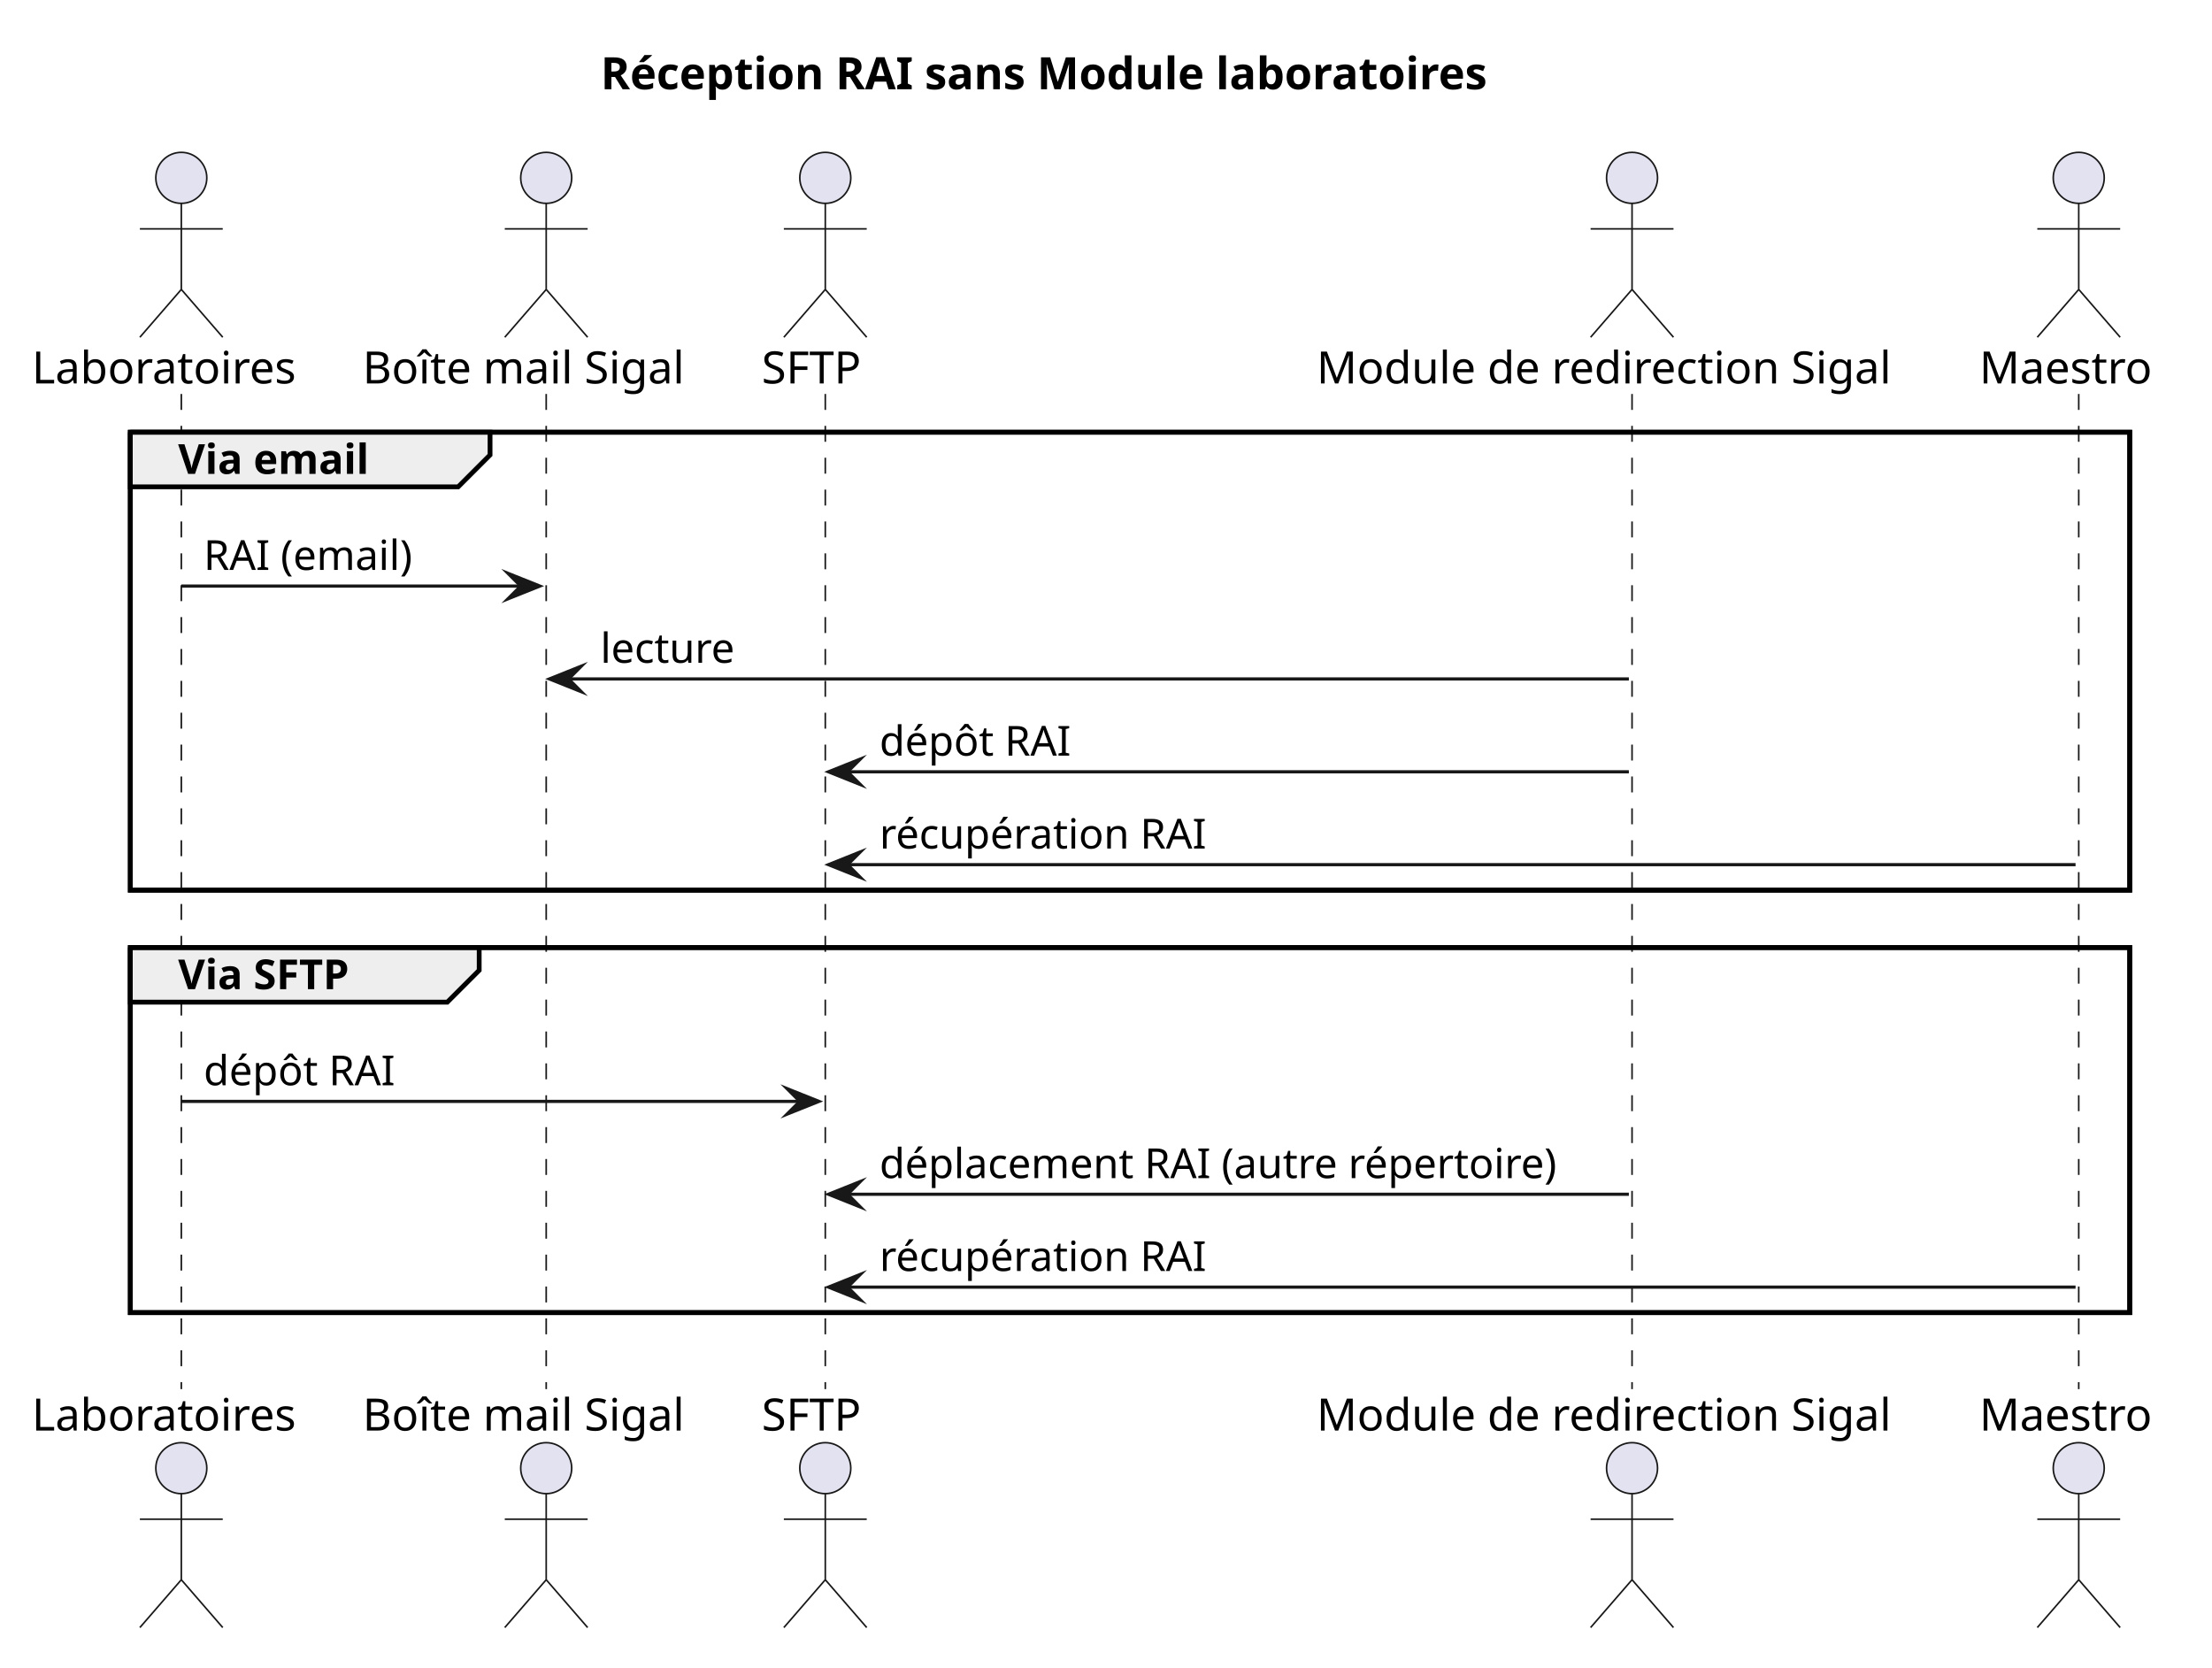
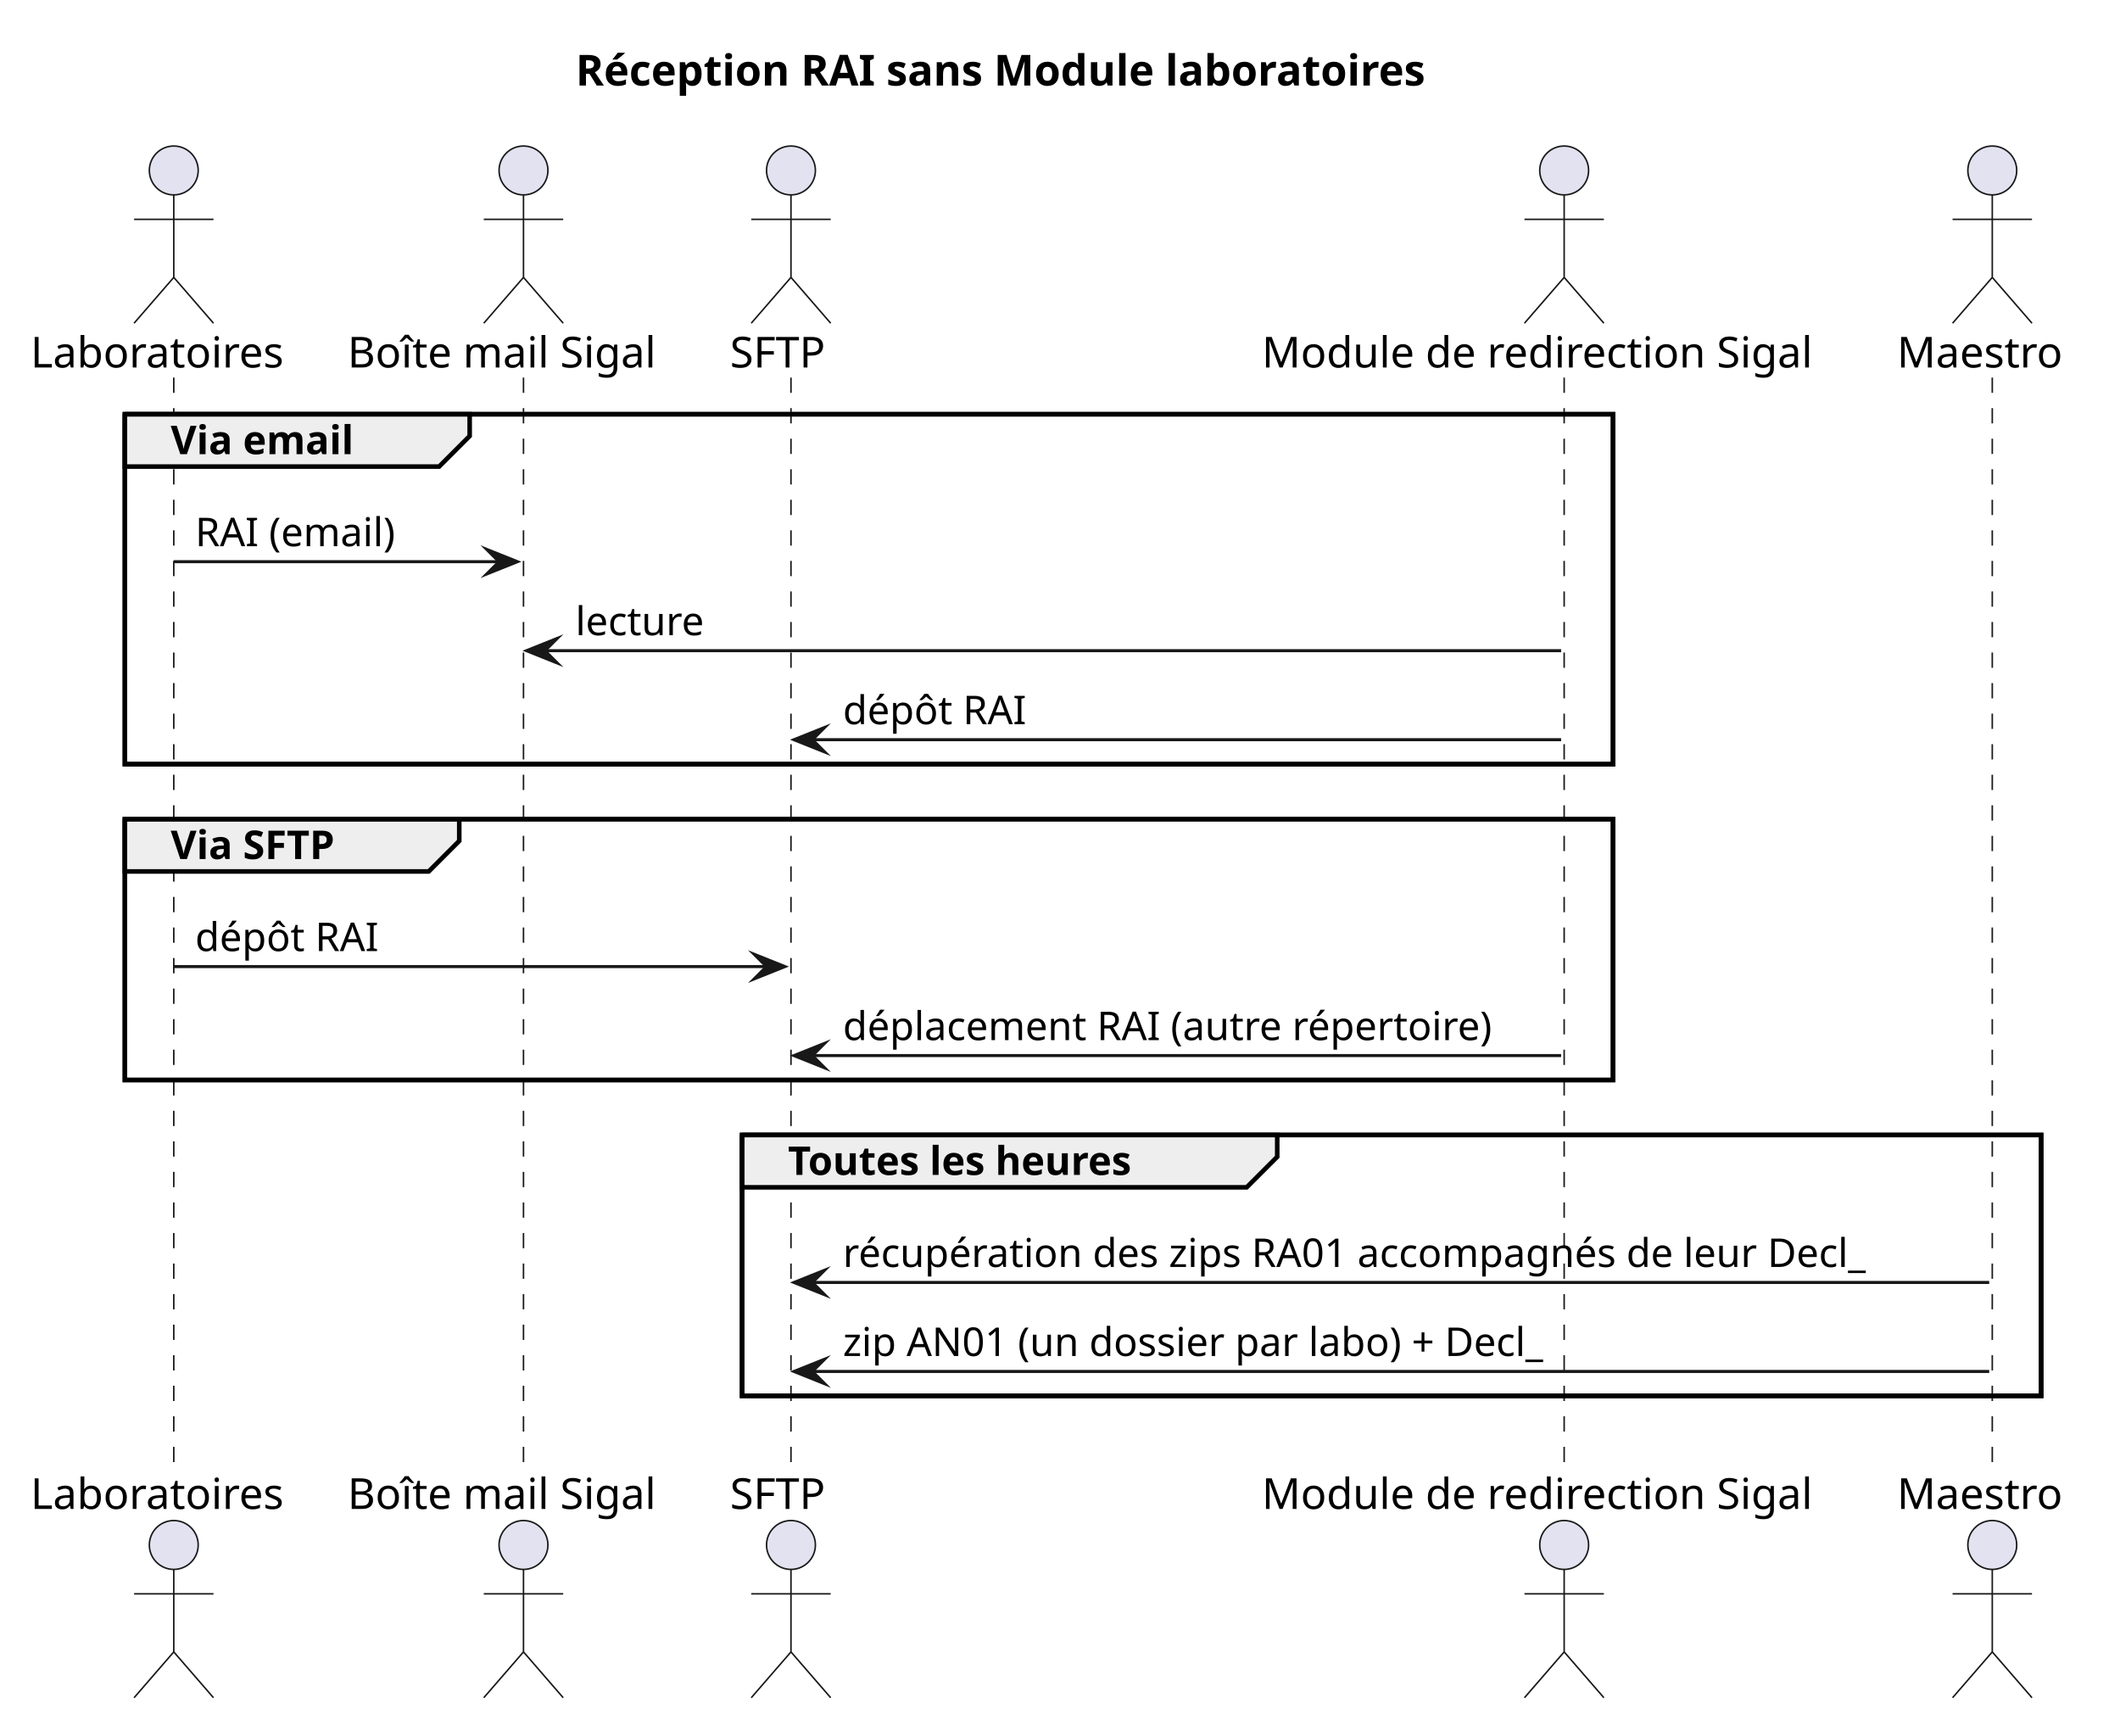
- <svg xmlns="http://www.w3.org/2000/svg" version="1.1" data-diagram-type="SEQUENCE" style="width:694px;height:523px;background:#FFFFFF;" width="694px" height="523px" viewBox="0 0 694 523" zoomAndPan="magnify" preserveAspectRatio="none" contentStyleType="text/css">
+ <svg xmlns="http://www.w3.org/2000/svg" version="1.1" data-diagram-type="SEQUENCE" style="width:694px;height:568px;background:#FFFFFF;" width="694px" height="568px" viewBox="0 0 694 568" zoomAndPan="magnify" preserveAspectRatio="none" contentStyleType="text/css">
  <defs />
  <g font-family="sans-serif" lengthAdjust="spacing">
    <g class="title" data-source-line="1">
      <text x="188.45" y="27.995" fill="#000" font-size="14" textLength="315.479" font-weight="700">Réception RAI sans Module laboratoires</text>
    </g>
-     <rect x="40.887" y="135.594" width="627.304" height="143.664" fill="none" style="stroke:#000;stroke-width:1.5;" />
-     <rect x="40.887" y="297.258" width="627.304" height="114.531" fill="none" style="stroke:#000;stroke-width:1.5;" />
+     <rect x="40.887" y="135.594" width="487.156" height="114.531" fill="none" style="stroke:#000;stroke-width:1.5;" />
+     <rect x="40.887" y="268.125" width="487.156" height="85.398" fill="none" style="stroke:#000;stroke-width:1.5;" />
+     <rect x="242.931" y="371.523" width="425.26" height="85.398" fill="none" style="stroke:#000;stroke-width:1.5;" />
    <g class="participant-lifeline" data-qualified-name="Laboratoires" data-entity-uid="part1" id="part1-lifeline" data-source-line="3">
      <g>
-         <rect x="53.387" y="123.594" width="8" height="312.195" fill="#000" fill-opacity="0" />
-         <line x1="56.887" y1="123.594" x2="56.887" y2="435.789" style="stroke:#181818;stroke-width:0.5;stroke-dasharray:5,5;" />
+         <rect x="53.387" y="123.594" width="8" height="357.328" fill="#000" fill-opacity="0" />
+         <line x1="56.887" y1="123.594" x2="56.887" y2="480.922" style="stroke:#181818;stroke-width:0.5;stroke-dasharray:5,5;" />
      </g>
    </g>
    <g class="participant-lifeline" data-qualified-name="MailSigal" data-entity-uid="part2" id="part2-lifeline" data-source-line="4">
      <g>
-         <rect x="167.869" y="123.594" width="8" height="312.195" fill="#000" fill-opacity="0" />
-         <line x1="171.369" y1="123.594" x2="171.369" y2="435.789" style="stroke:#181818;stroke-width:0.5;stroke-dasharray:5,5;" />
+         <rect x="167.869" y="123.594" width="8" height="357.328" fill="#000" fill-opacity="0" />
+         <line x1="171.369" y1="123.594" x2="171.369" y2="480.922" style="stroke:#181818;stroke-width:0.5;stroke-dasharray:5,5;" />
      </g>
    </g>
    <g class="participant-lifeline" data-qualified-name="SFTP" data-entity-uid="part3" id="part3-lifeline" data-source-line="5">
      <g>
-         <rect x="255.431" y="123.594" width="8" height="312.195" fill="#000" fill-opacity="0" />
-         <line x1="258.931" y1="123.594" x2="258.931" y2="435.789" style="stroke:#181818;stroke-width:0.5;stroke-dasharray:5,5;" />
+         <rect x="255.431" y="123.594" width="8" height="357.328" fill="#000" fill-opacity="0" />
+         <line x1="258.931" y1="123.594" x2="258.931" y2="480.922" style="stroke:#181818;stroke-width:0.5;stroke-dasharray:5,5;" />
      </g>
    </g>
    <g class="participant-lifeline" data-qualified-name="ModuleRedirection" data-entity-uid="part4" id="part4-lifeline" data-source-line="6">
      <g>
-         <rect x="508.543" y="123.594" width="8" height="312.195" fill="#000" fill-opacity="0" />
-         <line x1="512.043" y1="123.594" x2="512.043" y2="435.789" style="stroke:#181818;stroke-width:0.5;stroke-dasharray:5,5;" />
+         <rect x="508.543" y="123.594" width="8" height="357.328" fill="#000" fill-opacity="0" />
+         <line x1="512.043" y1="123.594" x2="512.043" y2="480.922" style="stroke:#181818;stroke-width:0.5;stroke-dasharray:5,5;" />
      </g>
    </g>
    <g class="participant-lifeline" data-qualified-name="Maestro" data-entity-uid="part5" id="part5-lifeline" data-source-line="7">
      <g>
-         <rect x="648.69" y="123.594" width="8" height="312.195" fill="#000" fill-opacity="0" />
-         <line x1="652.19" y1="123.594" x2="652.19" y2="435.789" style="stroke:#181818;stroke-width:0.5;stroke-dasharray:5,5;" />
+         <rect x="648.69" y="123.594" width="8" height="357.328" fill="#000" fill-opacity="0" />
+         <line x1="652.19" y1="123.594" x2="652.19" y2="480.922" style="stroke:#181818;stroke-width:0.5;stroke-dasharray:5,5;" />
      </g>
    </g>
    <g class="participant participant-head" data-qualified-name="Laboratoires" data-entity-uid="part1" id="part1-head" data-source-line="3">
      <text x="10" y="120.292" fill="#000" font-size="14" textLength="87.773">Laboratoires</text>
      <ellipse cx="56.887" cy="55.797" rx="8" ry="8" fill="#E2E2F0" style="stroke:#181818;stroke-width:0.5;" />
      <path d="M56.887,63.797 L56.887,90.797 M43.887,71.797 L69.887,71.797 M56.887,90.797 L43.887,105.797 M56.887,90.797 L69.887,105.797" style="stroke:#181818;stroke-width:0.5;" fill="none" />
    </g>
    <g class="participant participant-head" data-qualified-name="MailSigal" data-entity-uid="part2" id="part2-head" data-source-line="4">
      <text x="113.773" y="120.292" fill="#000" font-size="14" textLength="109.19">Boîte mail Sigal</text>
      <ellipse cx="171.369" cy="55.797" rx="8" ry="8" fill="#E2E2F0" style="stroke:#181818;stroke-width:0.5;" />
      <path d="M171.369,63.797 L171.369,90.797 M158.369,71.797 L184.369,71.797 M171.369,90.797 L158.369,105.797 M171.369,90.797 L184.369,105.797" style="stroke:#181818;stroke-width:0.5;" fill="none" />
    </g>
    <g class="participant participant-head" data-qualified-name="SFTP" data-entity-uid="part3" id="part3-head" data-source-line="5">
      <text x="238.964" y="120.292" fill="#000" font-size="14" textLength="33.934">SFTP</text>
      <ellipse cx="258.931" cy="55.797" rx="8" ry="8" fill="#E2E2F0" style="stroke:#181818;stroke-width:0.5;" />
      <path d="M258.931,63.797 L258.931,90.797 M245.931,71.797 L271.931,71.797 M258.931,90.797 L245.931,105.797 M258.931,90.797 L271.931,105.797" style="stroke:#181818;stroke-width:0.5;" fill="none" />
    </g>
    <g class="participant participant-head" data-qualified-name="ModuleRedirection" data-entity-uid="part4" id="part4-head" data-source-line="6">
      <text x="413.083" y="120.292" fill="#000" font-size="14" textLength="191.919">Module de redirection Sigal</text>
      <ellipse cx="512.043" cy="55.797" rx="8" ry="8" fill="#E2E2F0" style="stroke:#181818;stroke-width:0.5;" />
      <path d="M512.043,63.797 L512.043,90.797 M499.043,71.797 L525.043,71.797 M512.043,90.797 L499.043,105.797 M512.043,90.797 L525.043,105.797" style="stroke:#181818;stroke-width:0.5;" fill="none" />
    </g>
    <g class="participant participant-head" data-qualified-name="Maestro" data-entity-uid="part5" id="part5-head" data-source-line="7">
      <text x="621.002" y="120.292" fill="#000" font-size="14" textLength="56.376">Maestro</text>
      <ellipse cx="652.19" cy="55.797" rx="8" ry="8" fill="#E2E2F0" style="stroke:#181818;stroke-width:0.5;" />
      <path d="M652.19,63.797 L652.19,90.797 M639.19,71.797 L665.19,71.797 M652.19,90.797 L639.19,105.797 M652.19,90.797 L665.19,105.797" style="stroke:#181818;stroke-width:0.5;" fill="none" />
    </g>
    <g class="participant participant-tail" data-qualified-name="Laboratoires" data-entity-uid="part1" id="part1-tail" data-source-line="3">
-       <text x="10" y="448.784" fill="#000" font-size="14" textLength="87.773">Laboratoires</text>
-       <ellipse cx="56.887" cy="460.586" rx="8" ry="8" fill="#E2E2F0" style="stroke:#181818;stroke-width:0.5;" />
-       <path d="M56.887,468.586 L56.887,495.586 M43.887,476.586 L69.887,476.586 M56.887,495.586 L43.887,510.586 M56.887,495.586 L69.887,510.586" style="stroke:#181818;stroke-width:0.5;" fill="none" />
+       <text x="10" y="493.917" fill="#000" font-size="14" textLength="87.773">Laboratoires</text>
+       <ellipse cx="56.887" cy="505.719" rx="8" ry="8" fill="#E2E2F0" style="stroke:#181818;stroke-width:0.5;" />
+       <path d="M56.887,513.719 L56.887,540.719 M43.887,521.719 L69.887,521.719 M56.887,540.719 L43.887,555.719 M56.887,540.719 L69.887,555.719" style="stroke:#181818;stroke-width:0.5;" fill="none" />
    </g>
    <g class="participant participant-tail" data-qualified-name="MailSigal" data-entity-uid="part2" id="part2-tail" data-source-line="4">
-       <text x="113.773" y="448.784" fill="#000" font-size="14" textLength="109.19">Boîte mail Sigal</text>
-       <ellipse cx="171.369" cy="460.586" rx="8" ry="8" fill="#E2E2F0" style="stroke:#181818;stroke-width:0.5;" />
-       <path d="M171.369,468.586 L171.369,495.586 M158.369,476.586 L184.369,476.586 M171.369,495.586 L158.369,510.586 M171.369,495.586 L184.369,510.586" style="stroke:#181818;stroke-width:0.5;" fill="none" />
+       <text x="113.773" y="493.917" fill="#000" font-size="14" textLength="109.19">Boîte mail Sigal</text>
+       <ellipse cx="171.369" cy="505.719" rx="8" ry="8" fill="#E2E2F0" style="stroke:#181818;stroke-width:0.5;" />
+       <path d="M171.369,513.719 L171.369,540.719 M158.369,521.719 L184.369,521.719 M171.369,540.719 L158.369,555.719 M171.369,540.719 L184.369,555.719" style="stroke:#181818;stroke-width:0.5;" fill="none" />
    </g>
    <g class="participant participant-tail" data-qualified-name="SFTP" data-entity-uid="part3" id="part3-tail" data-source-line="5">
-       <text x="238.964" y="448.784" fill="#000" font-size="14" textLength="33.934">SFTP</text>
-       <ellipse cx="258.931" cy="460.586" rx="8" ry="8" fill="#E2E2F0" style="stroke:#181818;stroke-width:0.5;" />
-       <path d="M258.931,468.586 L258.931,495.586 M245.931,476.586 L271.931,476.586 M258.931,495.586 L245.931,510.586 M258.931,495.586 L271.931,510.586" style="stroke:#181818;stroke-width:0.5;" fill="none" />
+       <text x="238.964" y="493.917" fill="#000" font-size="14" textLength="33.934">SFTP</text>
+       <ellipse cx="258.931" cy="505.719" rx="8" ry="8" fill="#E2E2F0" style="stroke:#181818;stroke-width:0.5;" />
+       <path d="M258.931,513.719 L258.931,540.719 M245.931,521.719 L271.931,521.719 M258.931,540.719 L245.931,555.719 M258.931,540.719 L271.931,555.719" style="stroke:#181818;stroke-width:0.5;" fill="none" />
    </g>
    <g class="participant participant-tail" data-qualified-name="ModuleRedirection" data-entity-uid="part4" id="part4-tail" data-source-line="6">
-       <text x="413.083" y="448.784" fill="#000" font-size="14" textLength="191.919">Module de redirection Sigal</text>
-       <ellipse cx="512.043" cy="460.586" rx="8" ry="8" fill="#E2E2F0" style="stroke:#181818;stroke-width:0.5;" />
-       <path d="M512.043,468.586 L512.043,495.586 M499.043,476.586 L525.043,476.586 M512.043,495.586 L499.043,510.586 M512.043,495.586 L525.043,510.586" style="stroke:#181818;stroke-width:0.5;" fill="none" />
+       <text x="413.083" y="493.917" fill="#000" font-size="14" textLength="191.919">Module de redirection Sigal</text>
+       <ellipse cx="512.043" cy="505.719" rx="8" ry="8" fill="#E2E2F0" style="stroke:#181818;stroke-width:0.5;" />
+       <path d="M512.043,513.719 L512.043,540.719 M499.043,521.719 L525.043,521.719 M512.043,540.719 L499.043,555.719 M512.043,540.719 L525.043,555.719" style="stroke:#181818;stroke-width:0.5;" fill="none" />
    </g>
    <g class="participant participant-tail" data-qualified-name="Maestro" data-entity-uid="part5" id="part5-tail" data-source-line="7">
-       <text x="621.002" y="448.784" fill="#000" font-size="14" textLength="56.376">Maestro</text>
-       <ellipse cx="652.19" cy="460.586" rx="8" ry="8" fill="#E2E2F0" style="stroke:#181818;stroke-width:0.5;" />
-       <path d="M652.19,468.586 L652.19,495.586 M639.19,476.586 L665.19,476.586 M652.19,495.586 L639.19,510.586 M652.19,495.586 L665.19,510.586" style="stroke:#181818;stroke-width:0.5;" fill="none" />
+       <text x="621.002" y="493.917" fill="#000" font-size="14" textLength="56.376">Maestro</text>
+       <ellipse cx="652.19" cy="505.719" rx="8" ry="8" fill="#E2E2F0" style="stroke:#181818;stroke-width:0.5;" />
+       <path d="M652.19,513.719 L652.19,540.719 M639.19,521.719 L665.19,521.719 M652.19,540.719 L639.19,555.719 M652.19,540.719 L665.19,555.719" style="stroke:#181818;stroke-width:0.5;" fill="none" />
    </g>
    <path d="M40.887,135.594 L153.75,135.594 L153.75,142.727 L143.75,152.727 L40.887,152.727 L40.887,135.594" style="stroke:#000;stroke-width:1.5;" fill="#EEE" />
-     <rect x="40.887" y="135.594" width="627.304" height="143.664" fill="none" style="stroke:#000;stroke-width:1.5;" />
+     <rect x="40.887" y="135.594" width="487.156" height="114.531" fill="none" style="stroke:#000;stroke-width:1.5;" />
    <text x="55.887" y="148.661" fill="#000" font-size="13" textLength="67.863" font-weight="700">Via email</text>
    <g class="message" data-entity-1="part1" data-entity-2="part2" id="msg1" data-source-line="10">
      <polygon points="159.369,179.859,169.369,183.859,159.369,187.859,163.369,183.859" fill="#181818" style="stroke:#181818;stroke-width:1;stroke-linejoin:miter;stroke-miterlimit:10;" />
      <line x1="56.887" y1="183.859" x2="165.369" y2="183.859" style="stroke:#181818;stroke-width:1;" />
      <text x="63.887" y="178.793" fill="#000" font-size="13" textLength="71.887">RAI (email)</text>
    </g>
    <g class="message" data-entity-1="part4" data-entity-2="part2" id="msg2" data-source-line="11">
      <polygon points="182.369,208.992,172.369,212.992,182.369,216.992,178.369,212.992" fill="#181818" style="stroke:#181818;stroke-width:1;stroke-linejoin:miter;stroke-miterlimit:10;" />
      <line x1="176.369" y1="212.992" x2="511.043" y2="212.992" style="stroke:#181818;stroke-width:1;" />
      <text x="188.369" y="207.926" fill="#000" font-size="13" textLength="45.437">lecture</text>
    </g>
    <g class="message" data-entity-1="part4" data-entity-2="part3" id="msg3" data-source-line="12">
      <polygon points="269.931,238.125,259.931,242.125,269.931,246.125,265.931,242.125" fill="#181818" style="stroke:#181818;stroke-width:1;stroke-linejoin:miter;stroke-miterlimit:10;" />
      <line x1="263.931" y1="242.125" x2="511.043" y2="242.125" style="stroke:#181818;stroke-width:1;" />
      <text x="275.931" y="237.059" fill="#000" font-size="13" textLength="63.445">dépôt RAI</text>
    </g>
-     <g class="message" data-entity-1="part5" data-entity-2="part3" id="msg4" data-source-line="13">
-       <polygon points="269.931,267.258,259.931,271.258,269.931,275.258,265.931,271.258" fill="#181818" style="stroke:#181818;stroke-width:1;stroke-linejoin:miter;stroke-miterlimit:10;" />
-       <line x1="263.931" y1="271.258" x2="651.19" y2="271.258" style="stroke:#181818;stroke-width:1;" />
-       <text x="275.931" y="266.192" fill="#000" font-size="13" textLength="109.084">récupération RAI</text>
+     <path d="M40.887,268.125 L150.341,268.125 L150.341,275.258 L140.341,285.258 L40.887,285.258 L40.887,268.125" style="stroke:#000;stroke-width:1.5;" fill="#EEE" />
+     <rect x="40.887" y="268.125" width="487.156" height="85.398" fill="none" style="stroke:#000;stroke-width:1.5;" />
+     <text x="55.887" y="281.192" fill="#000" font-size="13" textLength="64.454" font-weight="700">Via SFTP</text>
+     <g class="message" data-entity-1="part1" data-entity-2="part3" id="msg4" data-source-line="16">
+       <polygon points="246.931,312.391,256.931,316.391,246.931,320.391,250.931,316.391" fill="#181818" style="stroke:#181818;stroke-width:1;stroke-linejoin:miter;stroke-miterlimit:10;" />
+       <line x1="56.887" y1="316.391" x2="252.931" y2="316.391" style="stroke:#181818;stroke-width:1;" />
+       <text x="63.887" y="311.325" fill="#000" font-size="13" textLength="63.445">dépôt RAI</text>
    </g>
-     <path d="M40.887,297.258 L150.341,297.258 L150.341,304.391 L140.341,314.391 L40.887,314.391 L40.887,297.258" style="stroke:#000;stroke-width:1.5;" fill="#EEE" />
-     <rect x="40.887" y="297.258" width="627.304" height="114.531" fill="none" style="stroke:#000;stroke-width:1.5;" />
-     <text x="55.887" y="310.325" fill="#000" font-size="13" textLength="64.454" font-weight="700">Via SFTP</text>
-     <g class="message" data-entity-1="part1" data-entity-2="part3" id="msg5" data-source-line="17">
-       <polygon points="246.931,341.523,256.931,345.523,246.931,349.523,250.931,345.523" fill="#181818" style="stroke:#181818;stroke-width:1;stroke-linejoin:miter;stroke-miterlimit:10;" />
-       <line x1="56.887" y1="345.523" x2="252.931" y2="345.523" style="stroke:#181818;stroke-width:1;" />
-       <text x="63.887" y="340.458" fill="#000" font-size="13" textLength="63.445">dépôt RAI</text>
+     <g class="message" data-entity-1="part4" data-entity-2="part3" id="msg5" data-source-line="17">
+       <polygon points="269.931,341.523,259.931,345.523,269.931,349.523,265.931,345.523" fill="#181818" style="stroke:#181818;stroke-width:1;stroke-linejoin:miter;stroke-miterlimit:10;" />
+       <line x1="263.931" y1="345.523" x2="511.043" y2="345.523" style="stroke:#181818;stroke-width:1;" />
+       <text x="275.931" y="340.458" fill="#000" font-size="13" textLength="229.112">déplacement RAI (autre répertoire)</text>
    </g>
-     <g class="message" data-entity-1="part4" data-entity-2="part3" id="msg6" data-source-line="18">
-       <polygon points="269.931,370.656,259.931,374.656,269.931,378.656,265.931,374.656" fill="#181818" style="stroke:#181818;stroke-width:1;stroke-linejoin:miter;stroke-miterlimit:10;" />
-       <line x1="263.931" y1="374.656" x2="511.043" y2="374.656" style="stroke:#181818;stroke-width:1;" />
-       <text x="275.931" y="369.59" fill="#000" font-size="13" textLength="229.112">déplacement RAI (autre répertoire)</text>
+     <path d="M242.931,371.523 L418.108,371.523 L418.108,378.656 L408.108,388.656 L242.931,388.656 L242.931,371.523" style="stroke:#000;stroke-width:1.5;" fill="#EEE" />
+     <rect x="242.931" y="371.523" width="425.26" height="85.398" fill="none" style="stroke:#000;stroke-width:1.5;" />
+     <text x="257.931" y="384.59" fill="#000" font-size="13" textLength="130.178" font-weight="700">Toutes les heures</text>
+     <g class="message" data-entity-1="part5" data-entity-2="part3" id="msg6" data-source-line="21">
+       <polygon points="269.931,415.789,259.931,419.789,269.931,423.789,265.931,419.789" fill="#181818" style="stroke:#181818;stroke-width:1;stroke-linejoin:miter;stroke-miterlimit:10;" />
+       <line x1="263.931" y1="419.789" x2="651.19" y2="419.789" style="stroke:#181818;stroke-width:1;" />
+       <text x="275.931" y="414.723" fill="#000" font-size="13" textLength="362.14">récupération des zips RA01 accompagnés de leur Decl_</text>
    </g>
-     <g class="message" data-entity-1="part5" data-entity-2="part3" id="msg7" data-source-line="19">
-       <polygon points="269.931,399.789,259.931,403.789,269.931,407.789,265.931,403.789" fill="#181818" style="stroke:#181818;stroke-width:1;stroke-linejoin:miter;stroke-miterlimit:10;" />
-       <line x1="263.931" y1="403.789" x2="651.19" y2="403.789" style="stroke:#181818;stroke-width:1;" />
-       <text x="275.931" y="398.723" fill="#000" font-size="13" textLength="109.084">récupération RAI</text>
+     <g class="message" data-entity-1="part5" data-entity-2="part3" id="msg7" data-source-line="22">
+       <polygon points="269.931,444.922,259.931,448.922,269.931,452.922,265.931,448.922" fill="#181818" style="stroke:#181818;stroke-width:1;stroke-linejoin:miter;stroke-miterlimit:10;" />
+       <line x1="263.931" y1="448.922" x2="651.19" y2="448.922" style="stroke:#181818;stroke-width:1;" />
+       <text x="275.931" y="443.856" fill="#000" font-size="13" textLength="251.608">zip AN01 (un dossier par labo) + Decl_</text>
    </g>
  </g>
</svg>
